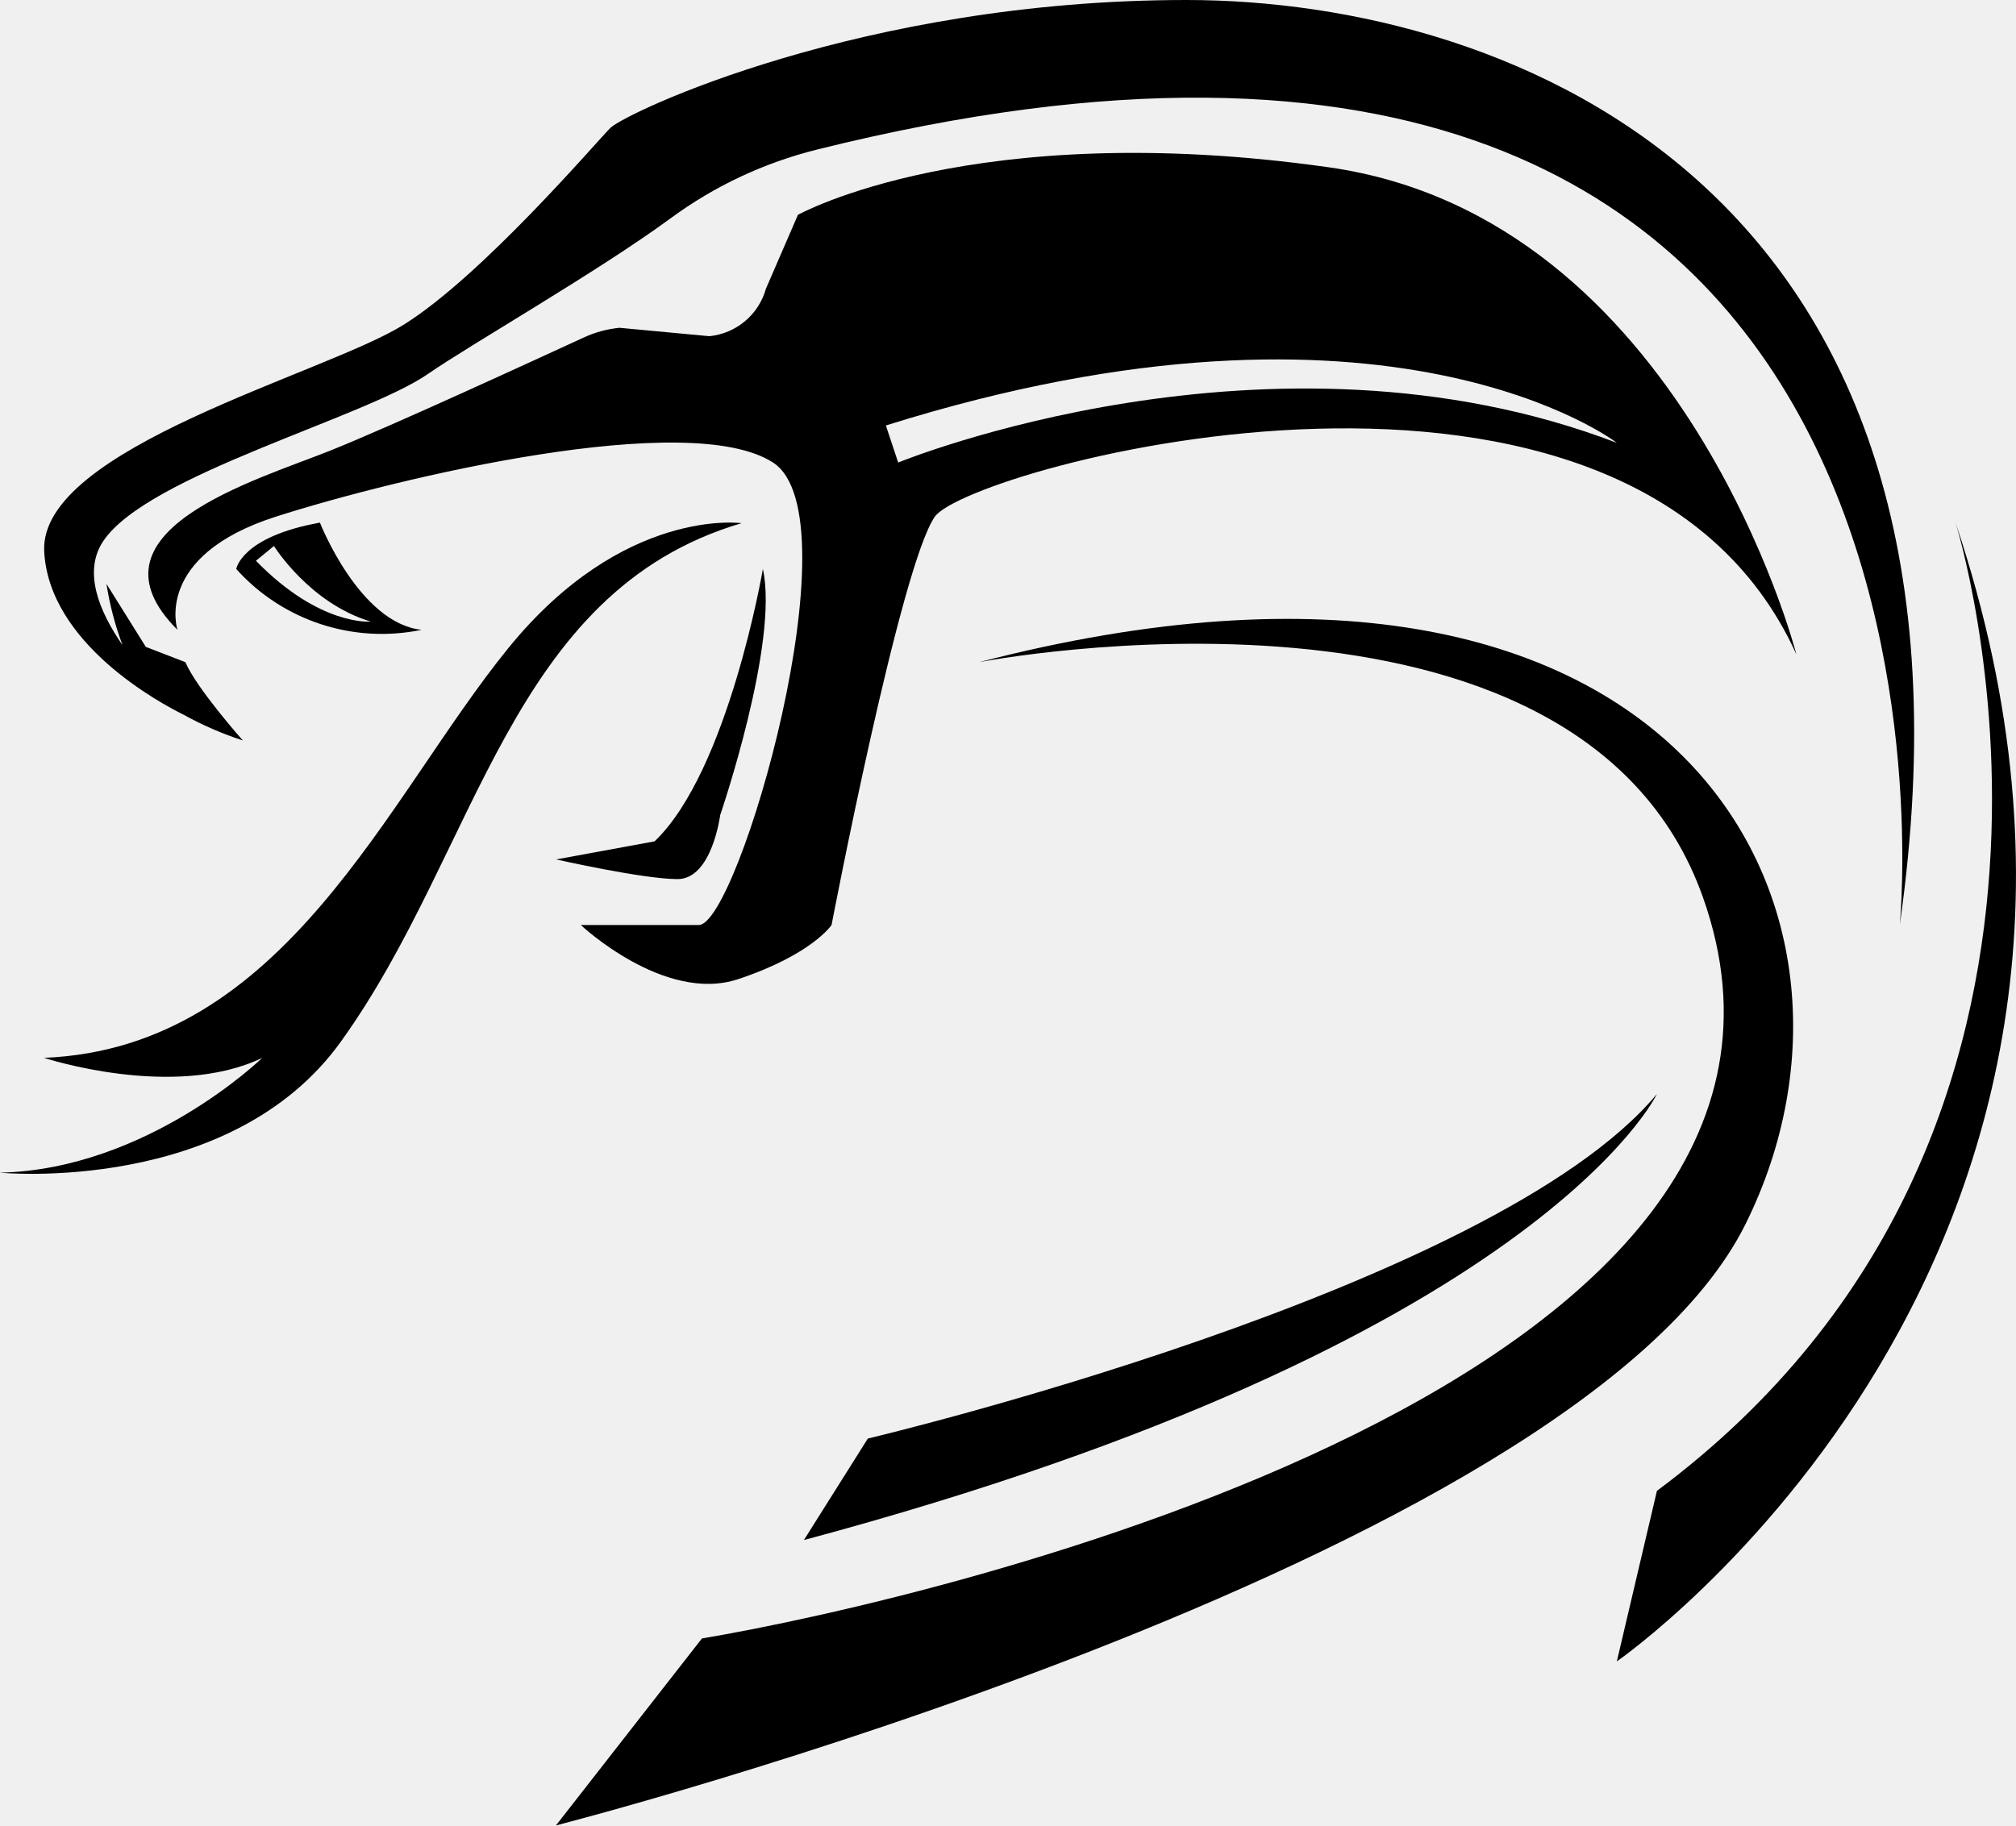
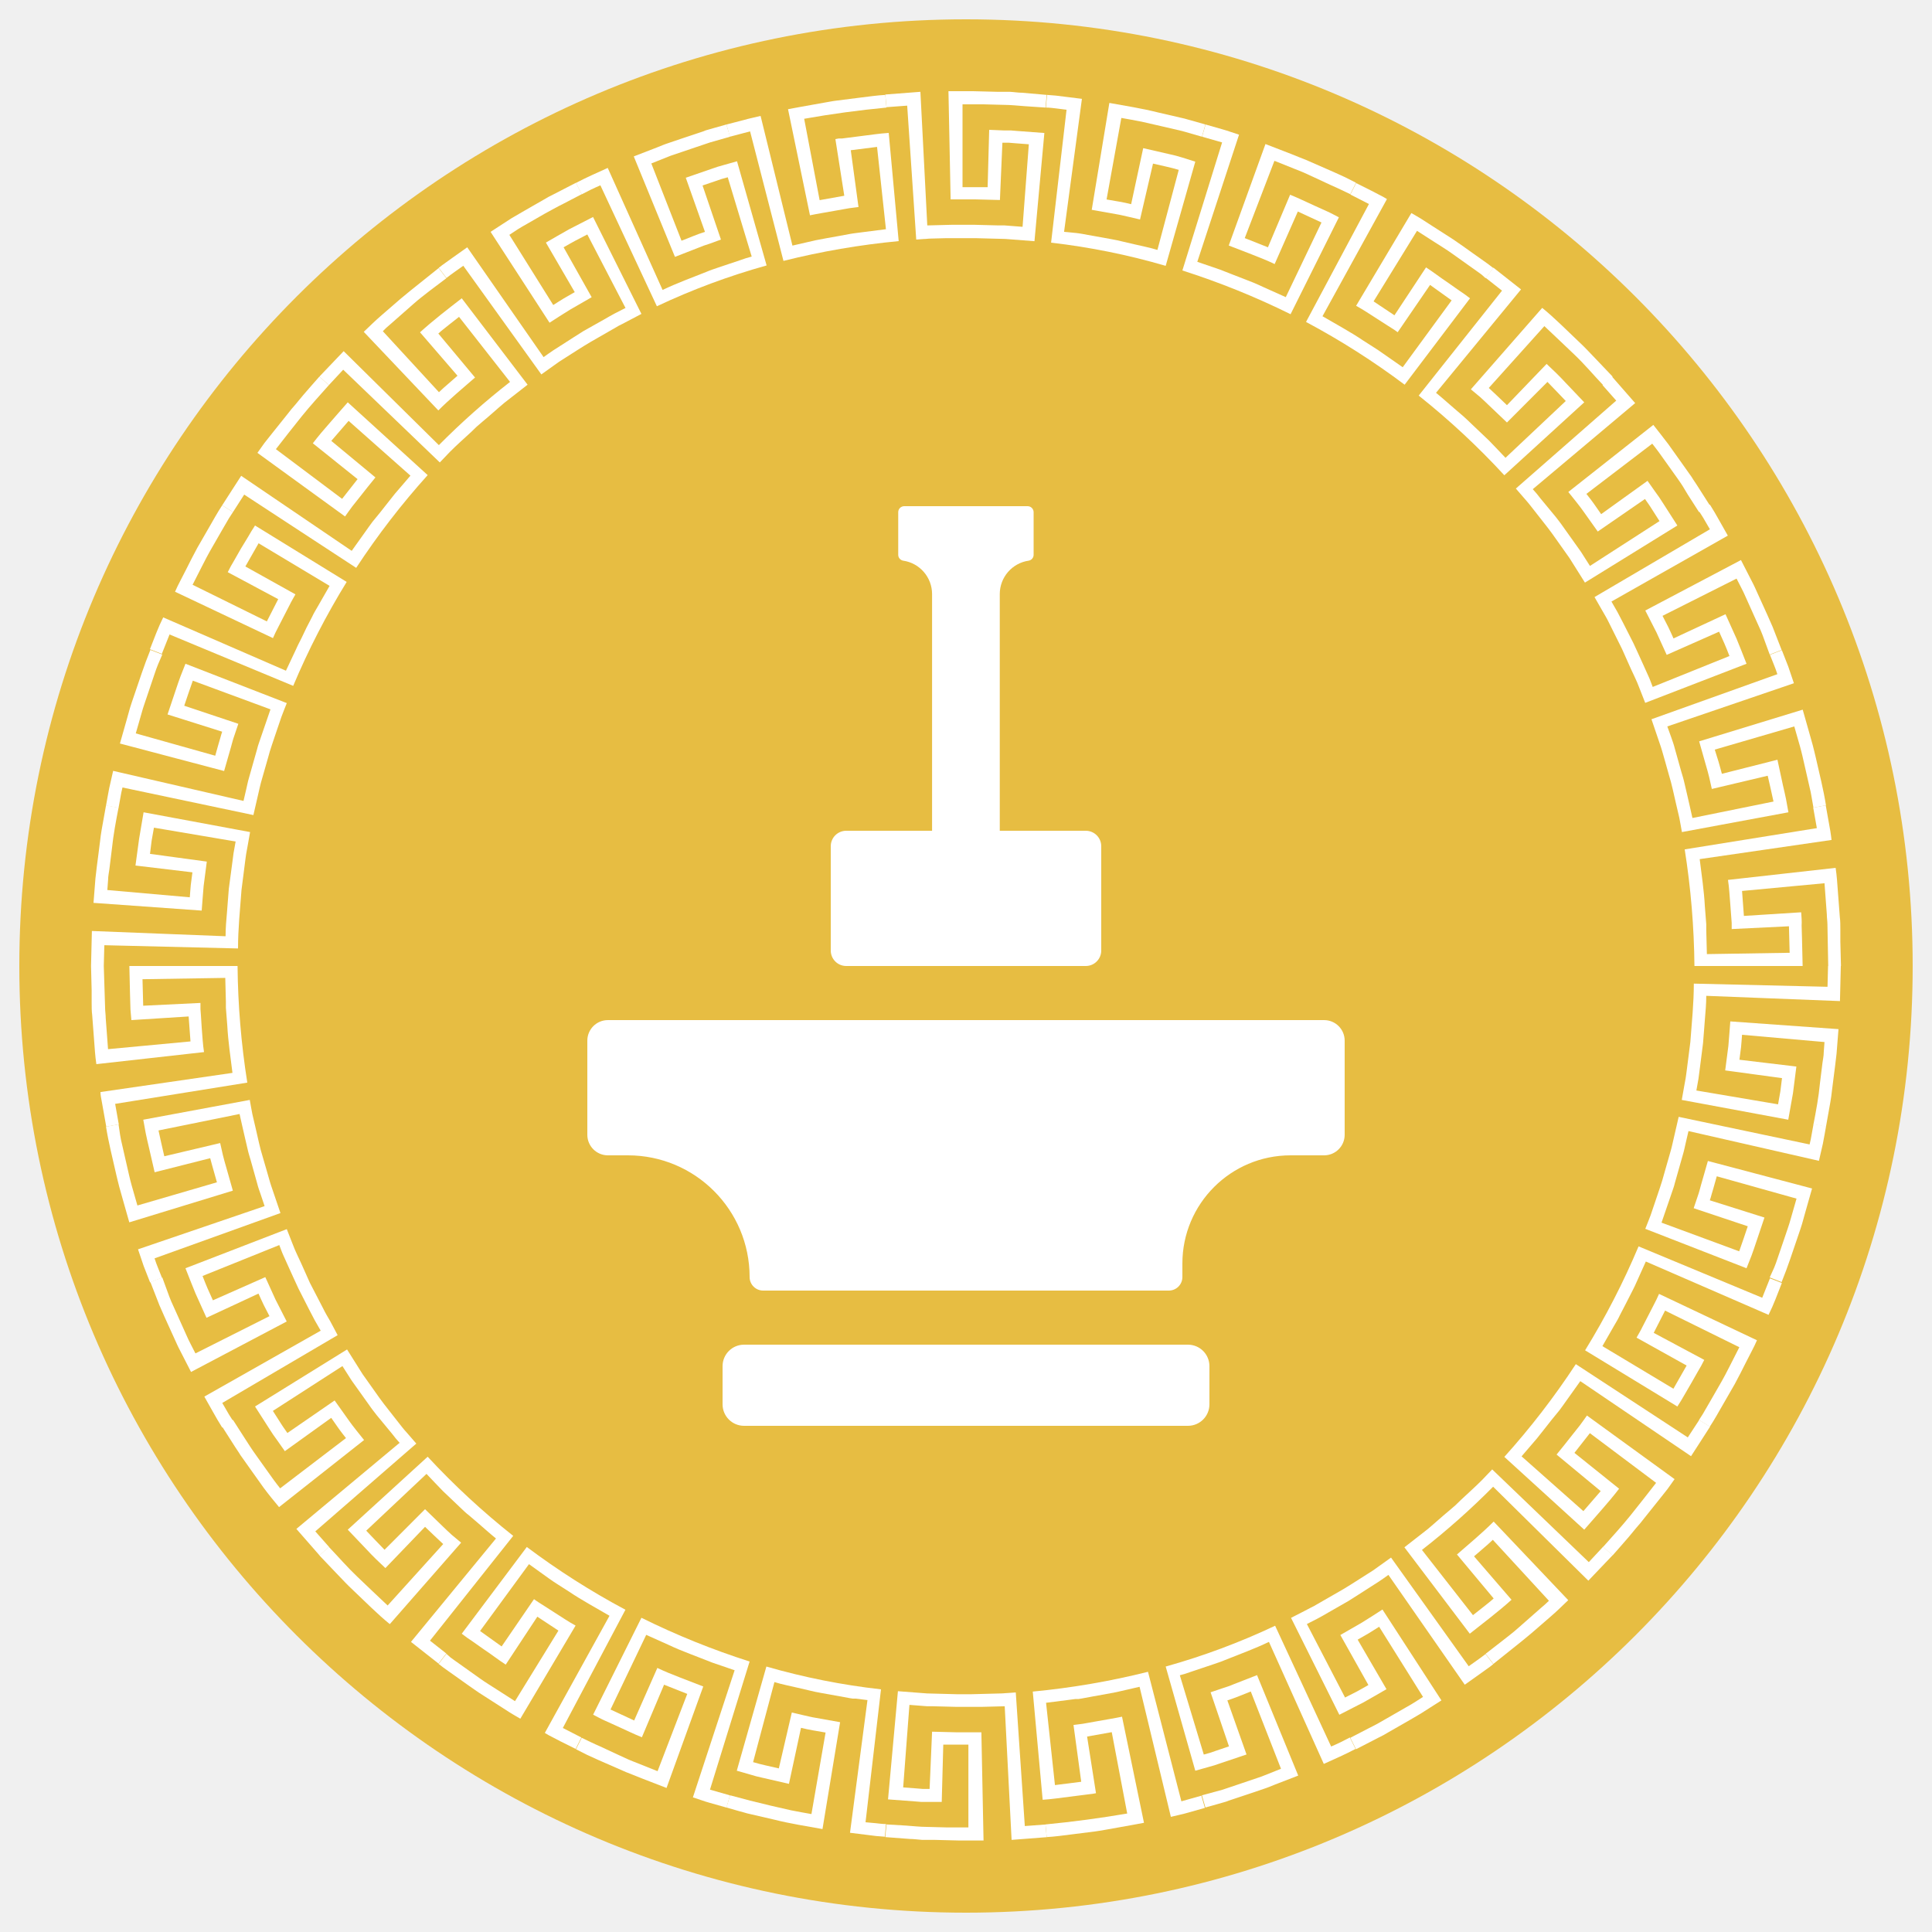
- <svg xmlns="http://www.w3.org/2000/svg" xmlns:xlink="http://www.w3.org/1999/xlink" id="Layer_2" data-name="Layer 2" viewBox="0 0 364.55 330.18">
+ <svg xmlns="http://www.w3.org/2000/svg" id="f453fb13-d729-4c87-9b80-e73701f1eddd" data-name="Capa 1" viewBox="0 0 250 250">
  <defs>
-     <style>.cls-1{fill:url(#linear-gradient);}.cls-2{fill:url(#linear-gradient-2);}.cls-3{fill:url(#linear-gradient-3);}.cls-4{fill:url(#linear-gradient-4);}.cls-5{fill:url(#linear-gradient-5);}.cls-6{fill:url(#linear-gradient-6);}.cls-7{fill:url(#linear-gradient-7);}.cls-8{fill:url(#linear-gradient-8);}</style>
-     <linearGradient id="linear-gradient" x1="549.96" y1="437.34" x2="530.29" y2="543.07" gradientUnits="userSpaceOnUse">
-       <stop offset="0" />
-       <stop offset="1" />
-     </linearGradient>
-     <linearGradient id="linear-gradient-2" x1="510.07" y1="273.27" x2="479.68" y2="436.64" xlink:href="#linear-gradient" />
-     <linearGradient id="linear-gradient-3" x1="397.48" y1="336.53" x2="371.87" y2="474.19" xlink:href="#linear-gradient" />
-     <linearGradient id="linear-gradient-4" x1="519.05" y1="246.87" x2="488.78" y2="409.59" xlink:href="#linear-gradient" />
-     <linearGradient id="linear-gradient-5" x1="379.55" y1="347.28" x2="376.2" y2="365.32" xlink:href="#linear-gradient" />
-     <linearGradient id="linear-gradient-6" x1="672.61" y1="346.77" x2="633.52" y2="556.88" xlink:href="#linear-gradient" />
-     <linearGradient id="linear-gradient-7" x1="443.48" y1="352.66" x2="432.75" y2="410.32" xlink:href="#linear-gradient" />
-     <linearGradient id="linear-gradient-8" x1="558.05" y1="362.84" x2="513.93" y2="599.98" xlink:href="#linear-gradient" />
+     <style>.b59ed797-7735-4f85-b810-8016d229bfb6{fill:#e7bd42;}.acdaec47-8adf-4d39-9b60-c0632d4e4395{fill:#fff;}</style>
  </defs>
-   <path class="cls-1" d="M463,530.55c132.9-35.6,154.26-80.69,154.26-80.69-29.66,35.6-142.7,62.33-142.7,62.33Z" transform="translate(-317.63 -251.99)" />
-   <path class="cls-2" d="M642.47,370.36s-20.3-79-84.55-88.11-96,8.6-96,8.6l-5.78,13.34a11.84,11.84,0,0,1-10.24,8.61l-16.25-1.52a20.07,20.07,0,0,0-6.49,1.77c-9,4.14-35,16.13-46,20.52-13.35,5.34-45.24,14.54-27.44,32.34,0,0-4.45-13.35,17.8-20.47s74.76-19.58,89.89-9.79S451.13,419.3,444,419.3H422.65s15.13,14.24,28.48,9.79S468,419.3,468,419.3s12.45-65,18.68-73.86S612.21,303.61,642.47,370.36ZM480.05,335.65l-2.23-6.7C568.9,300.34,610,332.09,610,332.09,547.24,308.06,480.05,335.65,480.05,335.65Z" transform="translate(-317.63 -251.99)" />
-   <path class="cls-3" d="M451.72,346.62s-21.36-3-42.13,22.55c-22.11,27.16-40.36,72.38-84,74.16,0,0,23.45,7.72,39.47,0,0,0-20.77,20.18-47.47,20.77,0,0,41.76,4.09,61.7-23.73C404.25,405.61,409.59,359.08,451.72,346.62Z" transform="translate(-317.63 -251.99)" />
-   <path class="cls-4" d="M350.84,381.27a61,61,0,0,0,10.7,4.65s-8.31-9.33-10.39-14.16L344,369l-7.12-11.4a56,56,0,0,0,2.9,11.07c-4.24-6.12-7.17-13.27-3.49-18.79,8-12,47.17-22.25,58.74-30.26,7.66-5.31,30.86-18.58,43.87-28.15a75.38,75.38,0,0,1,26.48-12.43C680.72,225.38,661.16,419.3,661.16,419.3c19-133.19-70.31-167.31-129-167.31S430.66,272.46,428,275.13s-23.14,26.7-37.38,35.6-65.86,22.25-65,40.94C326.44,368.42,346.66,379.21,350.84,381.27Z" transform="translate(-317.63 -251.99)" />
-   <path class="cls-5" d="M360.35,354.91a35.38,35.38,0,0,0,33.52,11c-11.27-1.19-18.39-19.39-18.39-19.39C361.24,349.08,360.35,354.91,360.35,354.91Zm24.32,9.51s-9.19.89-20.76-11l3.26-2.67S373.57,361.09,384.67,364.42Z" transform="translate(-317.63 -251.99)" />
-   <path class="cls-6" d="M671.25,346.52s34.41,109.27-54,175.13L610,552.5S715.74,479.31,671.25,346.52Z" transform="translate(-317.63 -251.99)" />
-   <path class="cls-7" d="M447.86,399.43s10.68-31.19,7.72-44.52c0,0-6.23,36.51-19.58,49.26l-17.8,3.27S433.92,411,440.15,411,447.86,399.43,447.86,399.43Z" transform="translate(-317.63 -251.99)" />
-   <path class="cls-8" d="M633.27,473.4c28.27-56.88-11.86-134.49-138.58-101.64,0,0,108.32-21,130.87,42.5,31.08,87.52-138.84,127-181,134.09l-26.4,33.82S602.67,535,633.27,473.4Z" transform="translate(-317.63 -251.99)" />
+   <circle class="b59ed797-7735-4f85-b810-8016d229bfb6" cx="125" cy="125" r="122.5" />
+   <path class="acdaec47-8adf-4d39-9b60-c0632d4e4395" d="M174,134.65v12.19a2.66,2.66,0,0,1-2.66,2.66H167a14,14,0,0,0-14,14v1.75a1.75,1.75,0,0,1-1.75,1.75H98.75A1.75,1.75,0,0,1,97,165.25h0A15.75,15.75,0,0,0,81.25,149.5H78.66A2.66,2.66,0,0,1,76,146.84V134.65A2.66,2.66,0,0,1,78.66,132h92.68A2.66,2.66,0,0,1,174,134.65Z" />
+   <rect class="acdaec47-8adf-4d39-9b60-c0632d4e4395" x="93.5" y="174" width="63" height="10.5" rx="2.78" />
+   <path class="acdaec47-8adf-4d39-9b60-c0632d4e4395" d="M129.37,107.5V76.88a4.37,4.37,0,0,1,3.74-4.33.77.77,0,0,0,.64-.76V66.28a.78.78,0,0,0-.77-.78H117a.78.78,0,0,0-.77.78v5.51a.77.77,0,0,0,.64.76,4.37,4.37,0,0,1,3.74,4.33V107.5H109.5a2,2,0,0,0-2,2V123a2,2,0,0,0,2,2h31a2,2,0,0,0,2-2V109.5a2,2,0,0,0-2-2Z" />
+   <path class="acdaec47-8adf-4d39-9b60-c0632d4e4395" d="M234.66,145.49l1.62.3.56-3.13c.1-.52.15-1,.22-1.58l.2-1.58c.13-1.05.28-2.1.39-3.16l.25-3.17-14-1c-.09,1.06-.15,2.12-.25,3.18l-.41,3.16,7.35,1-.21,1.7-.3,1.69-10.57-1.79.27-1.51.2-1.53.39-3.06c.09-1,.15-2,.24-3.07s.18-2.05.18-3.08l17.3.68.11-4.54h-1.65l-.07,2.69-17.3-.41c0,2.53-.26,5-.45,7.56l-.48,3.76c-.05.31-.07.62-.13.94l-.17.93-.33,1.86,13.78,2.56.61-3.43.44-3.45-7.37-.88.21-1.61c.06-.54.08-1.08.13-1.62l10.67.94-.1,1.34c0,.45-.1.89-.16,1.33l-.33,2.67C235.33,142,235,143.73,234.66,145.49Z" />
+   <path class="acdaec47-8adf-4d39-9b60-c0632d4e4395" d="M229,165.3l1.54.6c.82-2,1.45-4,2.14-6,.17-.51.35-1,.5-1.51l.43-1.54.87-3.06L221,150.23l-.88,3.07-.21.77c-.07.25-.15.51-.24.76l-.51,1.51,7,2.34c-.37,1.08-.72,2.17-1.11,3.24L215,158.21c.35-1,.66-1.94,1-2.91l.5-1.46a6.29,6.29,0,0,0,.22-.74l.21-.74.85-3c.15-.49.24-1,.36-1.5l.35-1.5,16.88,3.85.51-2.22c.15-.74.27-1.49.41-2.24l-1.62-.3-.24,1.33-.12.66-.15.65-16.94-3.57-.85,3.69c-.06.31-.16.61-.24.91l-.26.91-.52,1.82c-.31,1.22-.76,2.4-1.15,3.6l-.61,1.8c-.22.59-.46,1.17-.69,1.76L226,164.11l.64-1.62c.21-.54.38-1.09.57-1.64l1.11-3.3-7.07-2.23c.09-.25.16-.51.23-.77l.23-.78.44-1.56,10.32,2.89-.74,2.58c-.11.44-.26.86-.4,1.29l-.43,1.27-.87,2.55c-.07.21-.14.43-.22.64l-.24.62Z" />
+   <path class="acdaec47-8adf-4d39-9b60-c0632d4e4395" d="M219.85,183.74l1.4.87c.59-.89,1.1-1.82,1.63-2.74l1.59-2.76c.5-.94,1-1.89,1.46-2.83l.73-1.42.36-.71.33-.72-12.67-6c-.11.24-.21.48-.33.72l-.36.71-.73,1.42-.73,1.42c-.12.23-.23.47-.37.7l-.39.69,6.48,3.61-1.71,3-9.19-5.51,1.53-2.67.39-.67c.13-.22.24-.45.35-.68l.71-1.37.7-1.37.35-.69c.12-.22.22-.46.33-.7l1.26-2.8,15.88,6.9.47-1,.42-1,.83-2.12-1.54-.6-1,2.51-16-6.65a98.72,98.72,0,0,1-6.92,13.45L217.05,182l.47-.74c.15-.24.29-.5.44-.75l.87-1.5.86-1.51.44-.76c.14-.25.27-.51.4-.77l-6.54-3.5,1.47-2.88,9.61,4.74-1.22,2.4-.62,1.2c-.2.4-.44.78-.65,1.17l-1.34,2.33-.68,1.17C220.35,183,220.09,183.36,219.85,183.74Z" />
+   <path class="acdaec47-8adf-4d39-9b60-c0632d4e4395" d="M207.45,200.16l1.22,1.11c.7-.78,1.39-1.59,2.09-2.39l1-1.21.52-.6c.17-.2.33-.41.49-.62l2-2.5,1-1.26.92-1.29-11.34-8.23c-.31.43-.61.87-.93,1.29l-1,1.26c-.66.83-1.31,1.67-2,2.5l5.71,4.73-2.24,2.59-8-7.09,2-2.33c.65-.8,1.27-1.62,1.91-2.42l1-1.22c.31-.41.6-.83.9-1.25l1.79-2.51,14.33,9.71c.83-1.27,1.64-2.55,2.46-3.82l-1.4-.87L218.4,186l-14.49-9.48a99.31,99.31,0,0,1-9.25,12L205,197.94c.77-.86,1.52-1.75,2.29-2.62l1.13-1.32c.38-.44.73-.91,1.09-1.36L203.73,188l2-2.55,8.57,6.43c-1.1,1.41-2.2,2.83-3.33,4.23S208.64,198.82,207.45,200.16Z" />
+   <path class="acdaec47-8adf-4d39-9b60-c0632d4e4395" d="M192.24,214l1,1.31,2.5-2,1.25-1,1.21-1,2.4-2.08c.2-.18.41-.35.6-.53l.58-.54,1.15-1.1-9.65-10.17c-1.51,1.51-3.15,2.86-4.75,4.26l4.75,5.69c-.42.39-.88.73-1.32,1.09L190.6,209l-6.6-8.44a96.62,96.62,0,0,0,9.21-8.18l12.32,12.16,3.14-3.29-1.22-1.11-1.86,2-12.5-12-1.31,1.37c-.44.45-.91.88-1.37,1.31L189,194.13l-.68.66-.72.62c-1,.82-1.9,1.66-2.87,2.47l-3,2.34,8.46,11.18c1.81-1.44,3.67-2.83,5.4-4.39l-4.85-5.62,1.23-1.06c.4-.35.82-.7,1.2-1.08l7.26,7.89-.49.46-.51.44-1,.88-2,1.76-.51.44-.52.42-1.06.83Z" />
+   <path class="acdaec47-8adf-4d39-9b60-c0632d4e4395" d="M174.73,224.87l.74,1.48,2.83-1.46.71-.36.69-.4,1.38-.79c.92-.53,1.85-1.05,2.76-1.6l2.68-1.71-7.63-11.76c-.89.57-1.78,1.16-2.69,1.71l-2.76,1.59,3.63,6.47c-.5.28-1,.58-1.49.84l-1.53.78-4.94-9.51,1.37-.7c.46-.23.9-.51,1.35-.76l2.67-1.53c.88-.54,1.73-1.11,2.6-1.66l1.3-.83c.43-.27.84-.59,1.26-.88L189.54,218l1.86-1.32.92-.66.46-.33.45-.35-1-1.31-.54.41-.54.39-1.1.78L180,201.55l-1.54,1.1-.77.55-.8.51c-1.07.67-2.12,1.37-3.19,2l-3.29,1.89-.41.24-.42.21-.84.44-1.68.86,6.25,12.54,3.1-1.59c1-.55,2-1.15,3-1.72l-3.73-6.41,1.41-.81c.46-.27.91-.58,1.37-.86l5.68,9.08-1.13.72c-.38.24-.77.46-1.16.68l-2.33,1.34-1.17.67c-.39.22-.79.42-1.19.62Z" />
+   <path class="acdaec47-8adf-4d39-9b60-c0632d4e4395" d="M155.53,232.31l.45,1.58,1.53-.43.77-.22.38-.11L159,233l3-1,1.5-.51.38-.13.37-.14.74-.3,3-1.16-5.33-13-3,1.17c-.25.1-.49.21-.74.29l-.76.25-1.51.51,2.38,7-1.63.55-.81.28-.82.23-3.1-10.26.74-.21.73-.25,1.46-.49,1.46-.49.73-.25c.24-.08.48-.18.72-.28,1.9-.76,3.84-1.46,5.69-2.35l7.1,15.79c1.38-.63,2.77-1.23,4.11-1.94l-.74-1.48-1.19.61c-.41.2-.82.38-1.23.56L165,210.37a89.26,89.26,0,0,1-14.16,5.28l3.83,13.48,1.67-.47.84-.24.82-.28,3.3-1.11-2.48-7,.76-.26.76-.29,1.51-.6,3.91,10-2.51,1-2.54.86-2.55.86Z" />
+   <path class="acdaec47-8adf-4d39-9b60-c0632d4e4395" d="M135.29,236.08l.15,1.64c1.06-.06,2.11-.21,3.16-.34l3.16-.4c.53-.06,1.05-.17,1.57-.26l1.57-.28c1-.19,2.09-.36,3.13-.57l-2.84-13.73c-1,.21-2.09.38-3.13.57l-1.57.28-.4.07-.39.05-.79.1,1,7.35-3.4.43-1.15-10.65,3.06-.39.76-.1.39,0,.38-.06,1.51-.28c1-.18,2-.35,3-.55l3-.69,4.05,16.83,1.11-.26.55-.13.55-.15,2.19-.62-.45-1.58-2.59.73-4.32-16.76a100.36,100.36,0,0,1-14.91,2.56l1.28,14c1.15-.07,2.3-.25,3.45-.39l1.73-.22.86-.11.43-.05.43-.08-1.15-7.33,3.19-.57,2,10.53C142.41,235.26,138.85,235.74,135.29,236.08Z" />
+   <path class="acdaec47-8adf-4d39-9b60-c0632d4e4395" d="M114.71,236.08l-.15,1.64,3.18.24c.53,0,1.05.09,1.58.12l1.59,0,3.18.08.8,0,.79,0,1.59,0-.28-14-1.59,0h-.8l-.8,0-3.19-.08-.32,7.41-.85,0-.86-.07-1.71-.13.81-10.68,1.54.12.77.06.77,0,3.08.08.77,0h.78l1.54,0,3.08-.08.89,17.29,4.54-.35-.15-1.64-2.68.2L131.44,219l-.94.07c-.32,0-.63.06-.95.06l-1.9.05-1.89.05c-.32,0-.63,0-1,0l-1,0-3.79-.1-3.78-.29-1.28,14,3.47.26.87.07.87,0,1.74,0,.2-7.42,1.62,0,.81,0h.82l0,10.72c-.45,0-.9,0-1.35,0l-1.34,0-2.68-.07c-.9,0-1.79-.11-2.69-.17Z" />
+   <path class="acdaec47-8adf-4d39-9b60-c0632d4e4395" d="M94.47,232.31,94,233.89l1.53.44.77.21.38.11.39.09,3.11.72c2.06.52,4.16.84,6.25,1.22l2.28-13.83-3.14-.56c-.53-.08-1-.21-1.56-.33l-1.55-.36-1.68,7.23-1.67-.38-.83-.2-.83-.23,2.76-10.36.74.21.75.18,1.5.34,1.5.35c.51.12,1,.24,1.51.32l3,.54.75.14.38.06.39,0,1.52.19-2.26,17.17,2.25.28,1.13.14,1.13.09.15-1.64c-.44,0-.89-.06-1.33-.11L112,235.8l2-17.2a89.09,89.09,0,0,1-14.83-2.95l-3.83,13.48,1.68.48.83.24.85.2,3.39.78,1.56-7.25c1,.26,2.12.42,3.18.61L105,234.74c-.88-.16-1.77-.31-2.65-.49l-2.62-.6L97.06,233Z" />
+   <path class="acdaec47-8adf-4d39-9b60-c0632d4e4395" d="M75.27,224.87l-.74,1.48,1.42.72,1.45.66L80.3,229l.73.32.74.29,1.48.59,3,1.16L91,218.23l-3-1.16-1.48-.59c-.49-.2-1-.43-1.46-.65l-3,6.8L79,221.21l4.62-9.66,2.81,1.26c.47.21.93.44,1.41.63l1.43.57c1,.37,1.91.76,2.87,1.12l2.92,1-5.4,16.45,1.08.36.54.18.54.16,2.19.62.45-1.58-2.59-.74L97,215a100.11,100.11,0,0,1-14-5.66l-6.25,12.54c.52.26,1,.54,1.55.78l1.59.72c1.06.47,2.11,1,3.17,1.42L85.93,218l3,1.19-3.84,10-2.5-1c-.42-.17-.84-.32-1.25-.5l-1.22-.56L77.69,226c-.41-.18-.82-.36-1.23-.56Z" />
+   <path class="acdaec47-8adf-4d39-9b60-c0632d4e4395" d="M57.76,214l-1,1.31c.41.34.85.64,1.28.95l1.3.92c.86.61,1.72,1.24,2.6,1.83l2.68,1.72,1.34.86.34.21.34.2.69.4,7.15-12.05c-.94-.51-1.81-1.11-2.71-1.68l-1.34-.86c-.45-.29-.91-.56-1.33-.88l-4.19,6.12-2.79-2,6.33-8.65L71,204.23c.41.31.85.58,1.28.86l1.3.83c1.7,1.15,3.52,2.12,5.29,3.16L70.5,224.24l.49.29.5.26,1,.52,2,1,.74-1.48-2.4-1.23,8.1-15.3a98.29,98.29,0,0,1-12.76-8.12L59.75,211.4c.45.36.93.69,1.4,1l1.42,1c1,.66,1.88,1.36,2.87,2l4.09-6.2L72.26,211l-5.62,9.13-2.26-1.45-1.13-.72-.57-.37c-.19-.12-.37-.25-.55-.38l-2.19-1.56-1.1-.78-.54-.39Z" />
+   <path class="acdaec47-8adf-4d39-9b60-c0632d4e4395" d="M42.55,200.16l-1.22,1.11,2.2,2.31c.73.76,1.45,1.54,2.23,2.26,1.55,1.46,3.05,3,4.68,4.32l9.23-10.54-1.2-1c-.4-.35-.78-.73-1.16-1.09L55,195.29l-5.24,5.25c-.8-.81-1.58-1.65-2.37-2.47l7.8-7.35c.71.74,1.41,1.5,2.13,2.23l2.24,2.13c.37.35.73.71,1.12,1l1.17,1c.78.67,1.54,1.36,2.33,2l-11,13.38,3.57,2.81,1-1.31-2.11-1.66,10.77-13.56A98.25,98.25,0,0,1,55.34,188.5L45,197.94l2.4,2.52c.4.42.79.85,1.21,1.25l1.26,1.2L55,197.57c.78.74,1.55,1.5,2.35,2.23l-7.19,7.95c-1.31-1.22-2.6-2.47-3.9-3.7S43.79,201.46,42.55,200.16Z" />
+   <path class="acdaec47-8adf-4d39-9b60-c0632d4e4395" d="M30.15,183.74l-1.4.87,1.71,2.68.44.66.21.34.23.32.92,1.3,1.85,2.6c.63.85,1.3,1.67,2,2.51l11-8.68-1-1.25-.49-.63c-.17-.21-.31-.43-.47-.64l-1.85-2.6-6.11,4.21-.49-.7c-.17-.23-.31-.48-.47-.72l-.92-1.44,9-5.8.83,1.3c.14.22.27.44.42.65l.45.63,1.79,2.51c.15.21.29.42.45.62l.47.61,1,1.21,1,1.21c.16.2.31.41.48.61l.51.58L38.35,197.84c1,1.15,2,2.3,3,3.43l1.22-1.11c-.6-.66-1.18-1.35-1.77-2l13.07-11.36-1.24-1.43L52.3,185l-.3-.37-.58-.74-1.17-1.49c-.39-.5-.79-1-1.15-1.51l-2.19-3.09-2-3.18L33,182l1.88,2.93c.16.24.31.49.47.72l.51.71,1,1.42,6-4.31.93,1.33c.16.21.31.44.48.65l.5.64-8.52,6.5c-.27-.36-.56-.7-.82-1.07l-.78-1.09-1.56-2.19c-.25-.37-.53-.73-.76-1.11L31.6,186Z" />
+   <path class="acdaec47-8adf-4d39-9b60-c0632d4e4395" d="M21,165.3l-1.54.6,1.17,3c.42,1,.87,1.94,1.3,2.91l.66,1.45.33.73c.1.24.23.47.35.71l1.45,2.83L37.1,171l-1.45-2.84c-.45-1-.88-1.94-1.32-2.9l-6.78,3-.7-1.56c-.23-.52-.43-1.06-.64-1.59l9.93-4c.19.47.36,1,.57,1.43l.63,1.4c.43.93.84,1.87,1.28,2.8l1.4,2.75.71,1.36.77,1.34-15.06,8.53,1.13,2,.57,1c.2.33.4.64.61,1l1.4-.87c-.24-.38-.5-.75-.71-1.14l-.68-1.17,14.93-8.77L42.75,171c-.31-.55-.65-1.09-.92-1.66L40.1,166c-.53-1.15-1-2.3-1.56-3.45l-.39-.86-.35-.88-.69-1.76L24,164.11c.43,1.08.84,2.16,1.29,3.24l1.43,3.17,6.73-3.13c.23.5.44,1,.68,1.48l.74,1.44-9.58,4.82-.61-1.19-.3-.6-.28-.62L23,170.27l-.55-1.22-.28-.62-.25-.62Z" />
+   <path class="acdaec47-8adf-4d39-9b60-c0632d4e4395" d="M15.34,145.49l-1.62.3c.33,2.1.87,4.16,1.33,6.23.13.52.23,1,.38,1.55l.43,1.53.87,3.07,13.4-4.1L29.26,151l-.22-.77c-.07-.25-.14-.51-.2-.77l-.35-1.55-7.23,1.71c-.25-1.12-.52-2.23-.75-3.34L31,144.15c.21,1,.46,2,.68,3l.35,1.5c.05.25.12.5.19.75l.22.74.84,3c.12.5.31,1,.47,1.47l.49,1.46-16.38,5.59.73,2.16c.27.71.55,1.41.83,2.12l1.54-.6-.5-1.25-.24-.62c-.08-.21-.15-.43-.22-.64l16.29-5.86-1.22-3.59c-.1-.29-.18-.6-.27-.9l-.26-.91L34,149.71c-.38-1.21-.62-2.45-.91-3.68l-.43-1.84c-.13-.62-.22-1.24-.34-1.86l-13.78,2.56.31,1.71c.11.57.25,1.13.38,1.7l.78,3.39,7.19-1.82q.09.39.21.78l.22.78.44,1.56-10.29,3-.74-2.59c-.13-.43-.22-.87-.33-1.3l-.3-1.31-.6-2.63-.15-.65-.12-.66Z" />
+   <path class="acdaec47-8adf-4d39-9b60-c0632d4e4395" d="M13.43,125H11.78l.08,3.18,0,1.59c0,.53,0,1.06.07,1.59l.24,3.17c.08,1.06.14,2.12.3,3.17l13.93-1.56c-.16-1-.21-2.12-.3-3.17L26,131.38l-.06-.8c0-.26,0-.53,0-.8l-7.41.36-.09-3.43,10.71-.17.08,3.09c0,.26,0,.51,0,.77l.06.77.12,1.53c.11,2.06.42,4.09.67,6.13L13,141.31c0,.37.08.75.15,1.12l.2,1.12.4,2.24,1.62-.3-.47-2.65L32,140.09A102.82,102.82,0,0,1,30.74,125h-14l.08,3.48.05,1.73a8.46,8.46,0,0,0,.05.87L17,132l7.41-.47.24,3.23-10.67,1-.2-2.68-.1-1.34c0-.45-.08-.89-.08-1.34Z" />
+   <path class="acdaec47-8adf-4d39-9b60-c0632d4e4395" d="M15.34,104.51l-1.62-.3-.56,3.13c-.1.52-.15,1-.22,1.58l-.2,1.58c-.13,1-.28,2.1-.39,3.16l-.25,3.17,14,1c.09-1.06.15-2.12.25-3.18l.41-3.16-7.35-1,.21-1.7.3-1.69,10.57,1.79-.27,1.51-.2,1.53L29.61,115c-.09,1-.15,2.05-.24,3.07s-.18,2-.18,3.08l-17.3-.68L11.78,125h1.65l.07-2.69,17.3.42c0-2.54.26-5,.45-7.57l.48-3.76c.05-.31.07-.62.13-.94l.17-.93.33-1.86-13.78-2.56L18,108.54,17.53,112l7.37.88-.21,1.61c-.06.54-.08,1.08-.13,1.62l-10.67-.94.1-1.34c0-.45.1-.89.16-1.33l.33-2.67C14.67,108,15,106.27,15.34,104.51Z" />
+   <path class="acdaec47-8adf-4d39-9b60-c0632d4e4395" d="M21,84.7l-1.54-.6c-.82,2-1.45,4-2.14,6-.17.51-.35,1-.5,1.51l-.43,1.54-.87,3.06L29,99.77l.88-3.07.21-.77c.07-.25.15-.51.24-.76l.51-1.51-7-2.34c.37-1.08.72-2.17,1.11-3.24L35,91.79c-.35,1-.66,1.94-1,2.91l-.5,1.46a6.29,6.29,0,0,0-.22.74l-.21.74-.85,3c-.15.49-.24,1-.36,1.5l-.35,1.5L14.64,99.75,14.13,102c-.15.74-.27,1.49-.41,2.24l1.62.3.24-1.33.12-.66.15-.65,16.94,3.57.85-3.69c.06-.31.16-.61.24-.91l.26-.91.52-1.82c.31-1.22.76-2.4,1.15-3.6l.61-1.79c.22-.6.46-1.18.69-1.77L24,85.89l-.64,1.62c-.21.54-.38,1.09-.57,1.64l-1.11,3.3,7.07,2.23c-.09.25-.16.51-.23.77l-.23.78-.44,1.56L17.57,94.9l.74-2.58c.11-.44.26-.86.4-1.29l.43-1.27L20,87.21c.07-.21.14-.43.22-.64l.24-.62Z" />
+   <path class="acdaec47-8adf-4d39-9b60-c0632d4e4395" d="M30.15,66.26l-1.4-.87c-.59.89-1.1,1.82-1.63,2.74l-1.59,2.76c-.5.94-1,1.89-1.46,2.83l-.73,1.42-.36.71-.33.72,12.67,6c.11-.24.21-.48.33-.72l.36-.71.73-1.42.73-1.42c.12-.23.23-.47.37-.7l.39-.69L31.75,73.3l1.71-3,9.19,5.51-1.53,2.67-.39.67c-.13.22-.24.45-.35.68l-.71,1.37L39,82.6l-.35.69c-.12.22-.22.46-.33.7L37,86.79l-15.88-6.9-.47,1-.42,1-.83,2.12,1.54.6,1-2.51,16,6.65a98.72,98.72,0,0,1,6.92-13.45L33,68l-.47.74c-.15.24-.29.5-.44.75L31.17,71l-.86,1.51-.44.76c-.14.25-.27.51-.4.77L36,77.53l-1.47,2.88-9.61-4.74,1.22-2.4.62-1.2c.2-.4.44-.78.65-1.17l1.34-2.33.68-1.17C29.65,67,29.91,66.64,30.15,66.26Z" />
+   <path class="acdaec47-8adf-4d39-9b60-c0632d4e4395" d="M42.55,49.84l-1.22-1.11c-.7.78-1.39,1.59-2.09,2.39l-1,1.21-.52.6c-.17.2-.33.41-.49.62l-2,2.5-1,1.26-.92,1.29,11.34,8.23c.31-.43.61-.87.93-1.29l1-1.26c.66-.83,1.31-1.67,2-2.5l-5.71-4.73,2.24-2.59,8,7.09-2,2.33c-.65.8-1.27,1.62-1.91,2.42l-1,1.22c-.31.41-.6.83-.9,1.25l-1.79,2.51L31.21,61.57c-.83,1.27-1.64,2.55-2.46,3.82l1.4.87L31.6,64l14.49,9.48a99.31,99.31,0,0,1,9.25-12L45,52.06c-.77.86-1.52,1.75-2.29,2.62L41.57,56c-.38.44-.73.91-1.09,1.36L46.27,62l-2,2.55L35.7,58.12c1.1-1.41,2.2-2.83,3.33-4.23S41.36,51.18,42.55,49.84Z" />
+   <path class="acdaec47-8adf-4d39-9b60-c0632d4e4395" d="M57.76,36l-1-1.31-2.5,2-1.25,1-1.21,1-2.4,2.08c-.2.18-.41.35-.6.53l-.58.54-1.15,1.1,9.65,10.17c1.51-1.51,3.15-2.86,4.75-4.26l-4.75-5.69c.42-.39.88-.73,1.32-1.09L59.4,41,66,49.42a96.62,96.62,0,0,0-9.21,8.18L44.47,45.44l-3.14,3.29,1.22,1.11,1.86-2,12.5,12,1.31-1.37c.44-.45.91-.88,1.37-1.31L61,55.87l.68-.66.72-.62c1-.82,1.9-1.66,2.87-2.47l3-2.34L59.75,38.6C57.94,40,56.08,41.43,54.35,43l4.85,5.62L58,49.67c-.4.35-.82.7-1.2,1.08l-7.26-7.89L50,42.4l.51-.44,1-.88,2-1.76.51-.44.52-.42,1.06-.83Z" />
+   <path class="acdaec47-8adf-4d39-9b60-c0632d4e4395" d="M75.27,25.13l-.74-1.48L71.7,25.11l-.71.36-.69.4-1.38.79c-.92.53-1.85,1.06-2.76,1.6L63.48,30l7.63,11.76c.89-.57,1.78-1.16,2.69-1.71l2.76-1.59L72.93,32c.5-.28,1-.58,1.49-.84L76,30.34l4.94,9.51-1.37.7c-.46.23-.9.51-1.35.76L75.5,42.84c-.88.54-1.73,1.11-2.6,1.66l-1.3.83c-.43.28-.84.59-1.26.88L60.46,32,58.6,33.32l-.92.66-.46.33-.45.35,1,1.31.54-.41.54-.39,1.1-.78L70.05,48.45l1.54-1.1.77-.55.8-.51c1.07-.67,2.12-1.37,3.19-2l3.29-1.89.41-.24.42-.21.84-.44L83,40.62,76.74,28.08l-3.1,1.59c-1,.55-2,1.15-3,1.72l3.73,6.41-1.41.81c-.46.27-.91.58-1.37.86l-5.68-9.08L67,29.67c.38-.24.77-.46,1.16-.68l2.33-1.34L71.68,27c.39-.22.79-.42,1.19-.62Z" />
+   <path class="acdaec47-8adf-4d39-9b60-c0632d4e4395" d="M94.47,17.69,94,16.11l-1.53.43-.77.22-.38.11L91,17l-3,1-1.5.51-.38.13-.37.14-.74.3-3,1.16,5.33,13,3-1.17.74-.29.76-.25L93.29,31l-2.38-7,1.63-.55.81-.28.82-.23,3.1,10.26-.74.21-.73.25-1.46.49-1.46.49-.73.25c-.24.08-.48.18-.72.28-1.9.76-3.84,1.46-5.69,2.35l-7.1-15.79c-1.38.63-2.77,1.23-4.11,1.94l.74,1.48,1.19-.61c.41-.2.82-.38,1.23-.56L85,39.63A89.26,89.26,0,0,1,99.2,34.35L95.37,20.87l-1.67.47-.84.24-.82.28L88.74,23l2.48,7-.76.26-.76.29-1.51.6-3.91-10,2.51-1,2.54-.86,2.55-.86Z" />
+   <path class="acdaec47-8adf-4d39-9b60-c0632d4e4395" d="M114.71,13.92l-.15-1.64c-1.06.06-2.11.21-3.16.34l-3.16.4c-.53.06-1,.17-1.57.26l-1.57.28c-1,.19-2.09.36-3.13.57l2.84,13.73c1-.21,2.09-.38,3.13-.57l1.57-.28.4-.07.39-.05.79-.1-1-7.35,3.4-.43,1.15,10.65-3.06.39-.76.1-.39.05-.38.06-1.51.28c-1,.18-2,.35-3,.55l-3,.69L98.42,15l-1.11.26-.55.13-.55.15L94,16.11l.45,1.58L97.06,17l4.32,16.76a100.36,100.36,0,0,1,14.91-2.56L115,17.2c-1.15.07-2.3.25-3.45.39l-1.73.22-.86.11-.43,0-.43.08,1.15,7.33-3.19.57-2-10.53C107.59,14.74,111.15,14.26,114.71,13.92Z" />
+   <path class="acdaec47-8adf-4d39-9b60-c0632d4e4395" d="M135.29,13.92l.15-1.64L132.26,12c-.53,0-1-.09-1.58-.12l-1.59,0-3.18-.08-.8,0-.79,0-1.59,0,.28,14,1.59,0h.8l.8,0,3.19.08.32-7.41.85,0,.86.07,1.71.13-.81,10.68-1.54-.12-.77-.06-.77,0-3.08-.08-.77,0h-.78l-1.54,0-3.08.08-.89-17.29-4.54.35.15,1.64,2.68-.2L118.56,31l.94-.07c.32,0,.63-.06,1-.06l1.9-.05,1.89,0c.32,0,.63,0,1,0l1,0,3.79.1,3.78.29,1.28-14-3.47-.26-.87-.07-.87,0L128,16.8l-.2,7.42-1.62,0-.81,0h-.82l0-10.72c.45,0,.9,0,1.35,0l1.34,0,2.68.07c.9,0,1.79.11,2.69.17Z" />
+   <path class="acdaec47-8adf-4d39-9b60-c0632d4e4395" d="M155.53,17.69l.45-1.58-1.53-.44-.77-.21-.38-.11-.39-.09-3.11-.72c-2.06-.52-4.16-.84-6.25-1.22l-2.28,13.83,3.14.56c.53.08,1,.21,1.56.33l1.55.36,1.68-7.23,1.67.38.83.2.83.23-2.76,10.36-.74-.21-.75-.18-1.5-.34-1.5-.35c-.51-.12-1-.24-1.51-.32l-3-.54-.75-.14-.38-.06-.39-.05L137.69,30,140,12.79l-2.25-.28-1.13-.14-1.13-.09-.15,1.64c.44,0,.89.06,1.33.11l1.34.17-2,17.2a89.09,89.09,0,0,1,14.83,3l3.83-13.48L153,20.39l-.83-.24-.85-.2-3.39-.78-1.56,7.25c-1-.26-2.12-.42-3.18-.61l1.91-10.55c.88.16,1.77.31,2.65.49l2.62.6,2.62.61Z" />
+   <path class="acdaec47-8adf-4d39-9b60-c0632d4e4395" d="M174.73,25.13l.74-1.48-1.42-.72-1.45-.66L169.7,21l-.73-.32-.74-.29-1.48-.59-3-1.16L159,31.77l3,1.16,1.48.59c.49.2,1,.43,1.46.65l3-6.8L171,28.79l-4.62,9.66-2.81-1.26c-.47-.21-.93-.44-1.41-.63L160.72,36c-1-.37-1.91-.76-2.87-1.12l-2.92-1,5.4-16.45-1.08-.36-.54-.18-.54-.16L156,16.11l-.45,1.58,2.59.74L153,35a100.11,100.11,0,0,1,14,5.66l6.25-12.54c-.52-.26-1-.54-1.55-.78l-1.59-.72c-1.06-.47-2.11-1-3.17-1.42L164.07,32l-3-1.19,3.84-10,2.5,1c.42.17.84.32,1.25.5l1.22.56L172.31,24c.41.18.82.36,1.23.56Z" />
+   <path class="acdaec47-8adf-4d39-9b60-c0632d4e4395" d="M192.24,36l1-1.31c-.41-.34-.85-.64-1.28-.95l-1.3-.92c-.86-.61-1.72-1.24-2.6-1.83l-2.68-1.72L184,28.38l-.34-.21-.34-.2-.69-.4-7.15,12c.94.51,1.81,1.11,2.71,1.68l1.34.86c.45.29.91.56,1.33.88l4.19-6.12,2.79,2-6.33,8.65L179,45.77c-.41-.31-.85-.58-1.28-.86l-1.3-.83c-1.7-1.15-3.52-2.12-5.29-3.16l8.34-15.16-.49-.29-.5-.26-1-.52-2-1-.74,1.48,2.4,1.23L169,41.66a98.29,98.29,0,0,1,12.76,8.12l8.46-11.18c-.45-.36-.93-.69-1.4-1l-1.42-1c-1-.66-1.88-1.36-2.87-2l-4.09,6.2L177.74,39l5.62-9.13,2.26,1.45,1.13.72.57.37c.19.12.37.25.55.38l2.19,1.56,1.1.78.54.39Z" />
+   <path class="acdaec47-8adf-4d39-9b60-c0632d4e4395" d="M207.45,49.84l1.22-1.11-2.2-2.31c-.73-.76-1.45-1.54-2.23-2.26-1.55-1.46-3.05-3-4.68-4.32l-9.23,10.54,1.2,1c.4.35.78.73,1.16,1.09l2.31,2.2,5.24-5.25c.8.81,1.58,1.65,2.37,2.47l-7.8,7.35c-.71-.74-1.41-1.5-2.13-2.23l-2.24-2.13c-.37-.35-.73-.71-1.12-1.05l-1.17-1c-.78-.67-1.54-1.36-2.33-2l11-13.38-3.57-2.81-1,1.31,2.11,1.66L183.58,51.19A98.25,98.25,0,0,1,194.66,61.5L205,52.06l-2.4-2.52c-.4-.42-.79-.85-1.21-1.25l-1.26-1.2L195,52.43c-.78-.74-1.55-1.5-2.35-2.23l7.19-8c1.31,1.22,2.6,2.47,3.9,3.7S206.21,48.54,207.45,49.84Z" />
+   <path class="acdaec47-8adf-4d39-9b60-c0632d4e4395" d="M219.85,66.26l1.4-.87-1.71-2.68-.44-.66-.21-.34-.23-.32-.92-1.3-1.85-2.6c-.63-.85-1.3-1.67-1.95-2.51l-11,8.68,1,1.25.49.63c.17.21.31.43.47.64l1.85,2.6,6.11-4.21.49.7c.17.23.31.48.47.72l.92,1.44-9,5.8-.83-1.3c-.14-.22-.27-.44-.42-.65l-.45-.63-1.79-2.51c-.15-.21-.29-.42-.45-.62l-.47-.61-1-1.21-1-1.21c-.16-.2-.31-.41-.48-.61l-.51-.58,13.25-11.14c-1-1.15-2-2.3-3-3.43l-1.22,1.11c.6.66,1.18,1.35,1.77,2L196.15,63.22l1.24,1.43.31.36.3.37.58.74,1.17,1.49c.39.5.79,1,1.15,1.51l2.19,3.09,2,3.18L217.05,68l-1.88-2.93c-.16-.24-.31-.49-.47-.72l-.51-.71-1-1.42-6,4.31-.93-1.33c-.16-.21-.31-.44-.48-.65l-.5-.64,8.52-6.5c.27.36.56.7.82,1.07l.78,1.09,1.56,2.19c.25.37.53.73.76,1.11L218.4,64Z" />
+   <path class="acdaec47-8adf-4d39-9b60-c0632d4e4395" d="M229,84.7l1.54-.6-1.17-3c-.42-1-.87-1.94-1.3-2.91l-.66-1.45-.33-.73c-.1-.24-.23-.47-.35-.71l-1.45-2.83L212.9,79l1.45,2.84c.45,1,.88,1.94,1.32,2.9l6.78-3,.7,1.56c.23.52.43,1.06.64,1.59l-9.93,4c-.19-.47-.36-1-.57-1.43l-.63-1.4c-.43-.93-.84-1.87-1.28-2.8L210,80.54l-.71-1.36-.77-1.34,15.06-8.53-1.13-2-.57-1c-.2-.33-.4-.64-.61-1l-1.4.87c.24.38.5.75.71,1.14l.68,1.17-14.93,8.77.94,1.64c.31.55.65,1.09.92,1.66L209.9,84c.53,1.15,1,2.3,1.56,3.45l.39.86.35.88.69,1.76L226,85.89c-.43-1.08-.84-2.17-1.29-3.24l-1.43-3.17-6.73,3.13c-.23-.5-.44-1-.68-1.48l-.74-1.44,9.58-4.82.61,1.19.3.6.28.62L227,79.73l.55,1.22.28.62.25.62Z" />
+   <path class="acdaec47-8adf-4d39-9b60-c0632d4e4395" d="M234.66,104.51l1.62-.3c-.33-2.1-.87-4.16-1.33-6.23-.13-.52-.23-1-.38-1.55l-.43-1.53-.87-3.07-13.4,4.1.87,3.07.22.77c.07.25.14.51.2.77l.35,1.55,7.23-1.71c.25,1.12.52,2.23.75,3.34L219,105.85c-.21-1-.46-2-.68-3l-.35-1.5c-.05-.25-.12-.5-.19-.75l-.22-.74-.84-3c-.12-.5-.31-1-.47-1.47L215.75,94l16.38-5.59-.73-2.16c-.27-.71-.55-1.41-.83-2.12l-1.54.6.5,1.25.24.62c.08.21.15.43.22.64L213.7,93.07l1.22,3.59c.1.29.18.6.27.9l.26.91.51,1.82c.38,1.21.62,2.45.91,3.68l.43,1.84c.13.62.22,1.24.34,1.86l13.78-2.56-.31-1.71c-.11-.57-.25-1.13-.38-1.7L230,98.31l-7.19,1.82q-.09-.39-.21-.78l-.22-.78L221.89,97l10.29-3,.74,2.59c.13.43.22.87.33,1.3l.3,1.31.6,2.63.15.65.12.66Z" />
+   <path class="acdaec47-8adf-4d39-9b60-c0632d4e4395" d="M236.57,125h1.65l-.08-3.18,0-1.59c0-.53,0-1.06-.07-1.59l-.24-3.17c-.08-1.06-.14-2.12-.3-3.17l-13.93,1.56c.16,1,.21,2.12.3,3.17l.12,1.59.06.8c0,.26,0,.53,0,.8l7.41-.36.09,3.43-10.71.17-.08-3.09c0-.26,0-.51,0-.77l-.06-.77-.12-1.53c-.11-2.06-.42-4.09-.67-6.13L237,108.69c-.05-.37-.08-.75-.15-1.12l-.2-1.12-.4-2.24-1.62.3.47,2.65L218,109.91A102.82,102.82,0,0,1,219.26,125h14l-.08-3.48-.05-1.73a8.46,8.46,0,0,0,0-.87l-.06-.87-7.41.47-.24-3.23,10.67-1,.2,2.68.1,1.34c0,.45.08.89.08,1.34Z" />
</svg>
